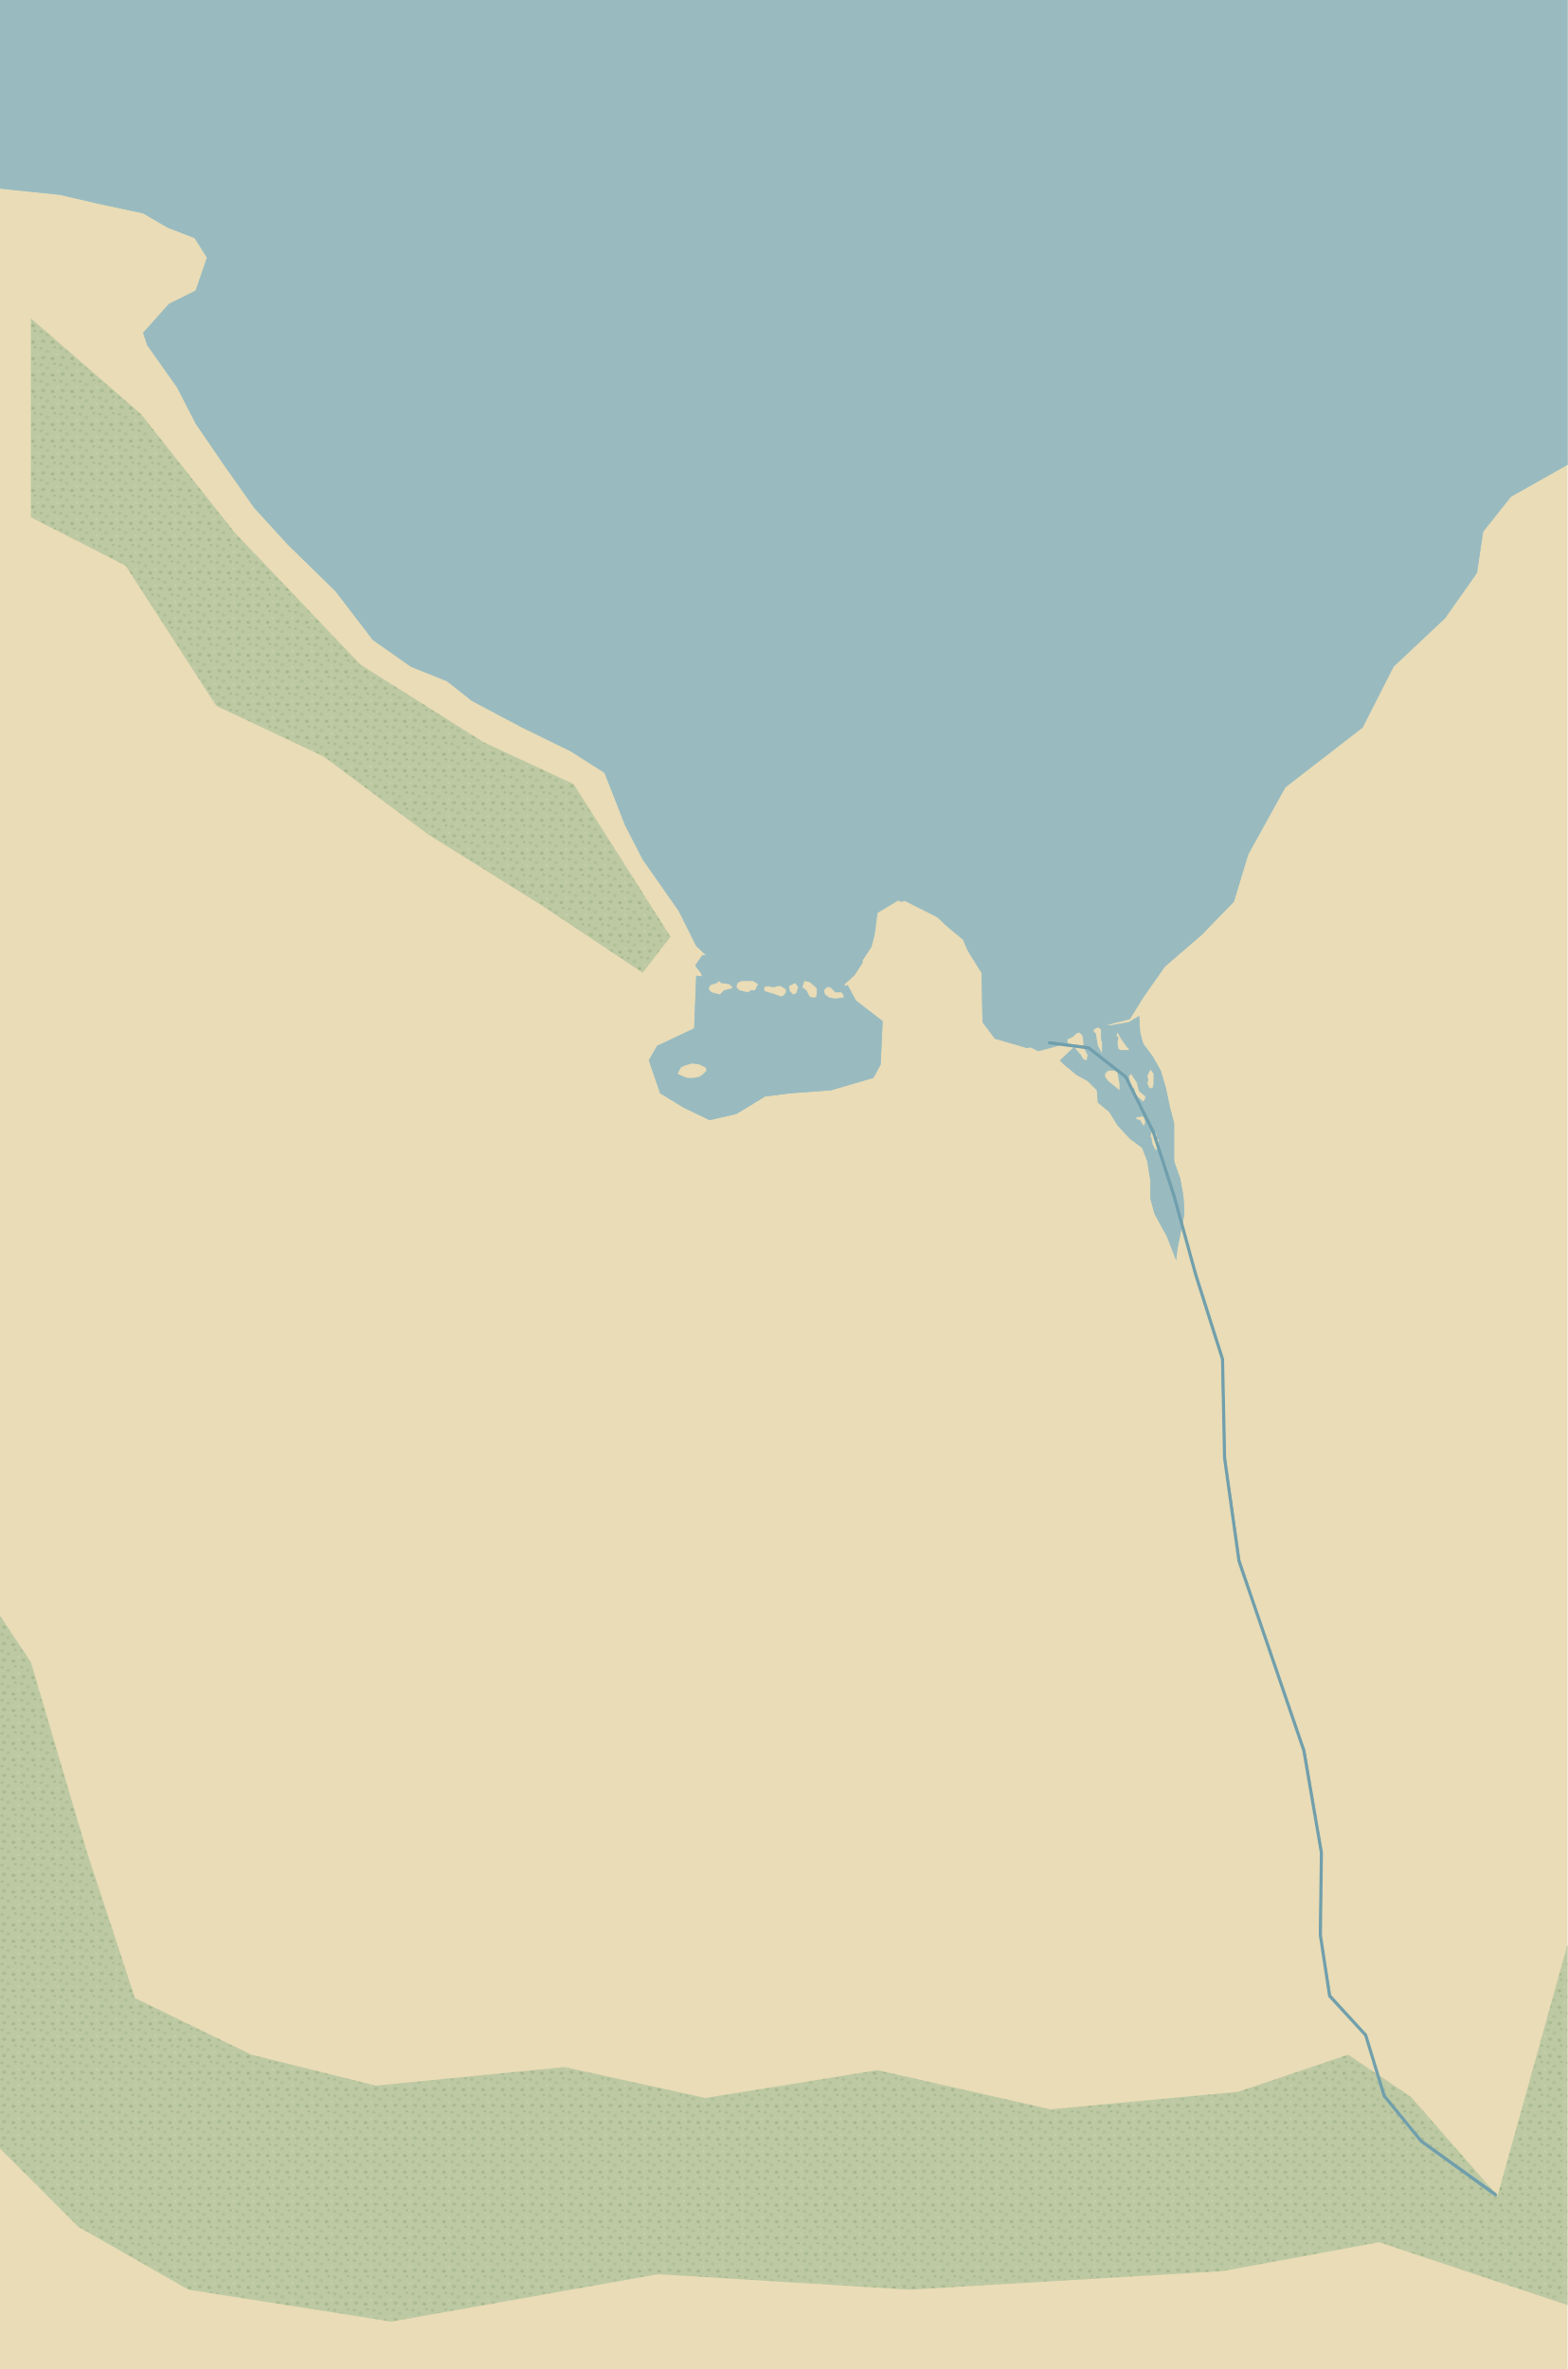
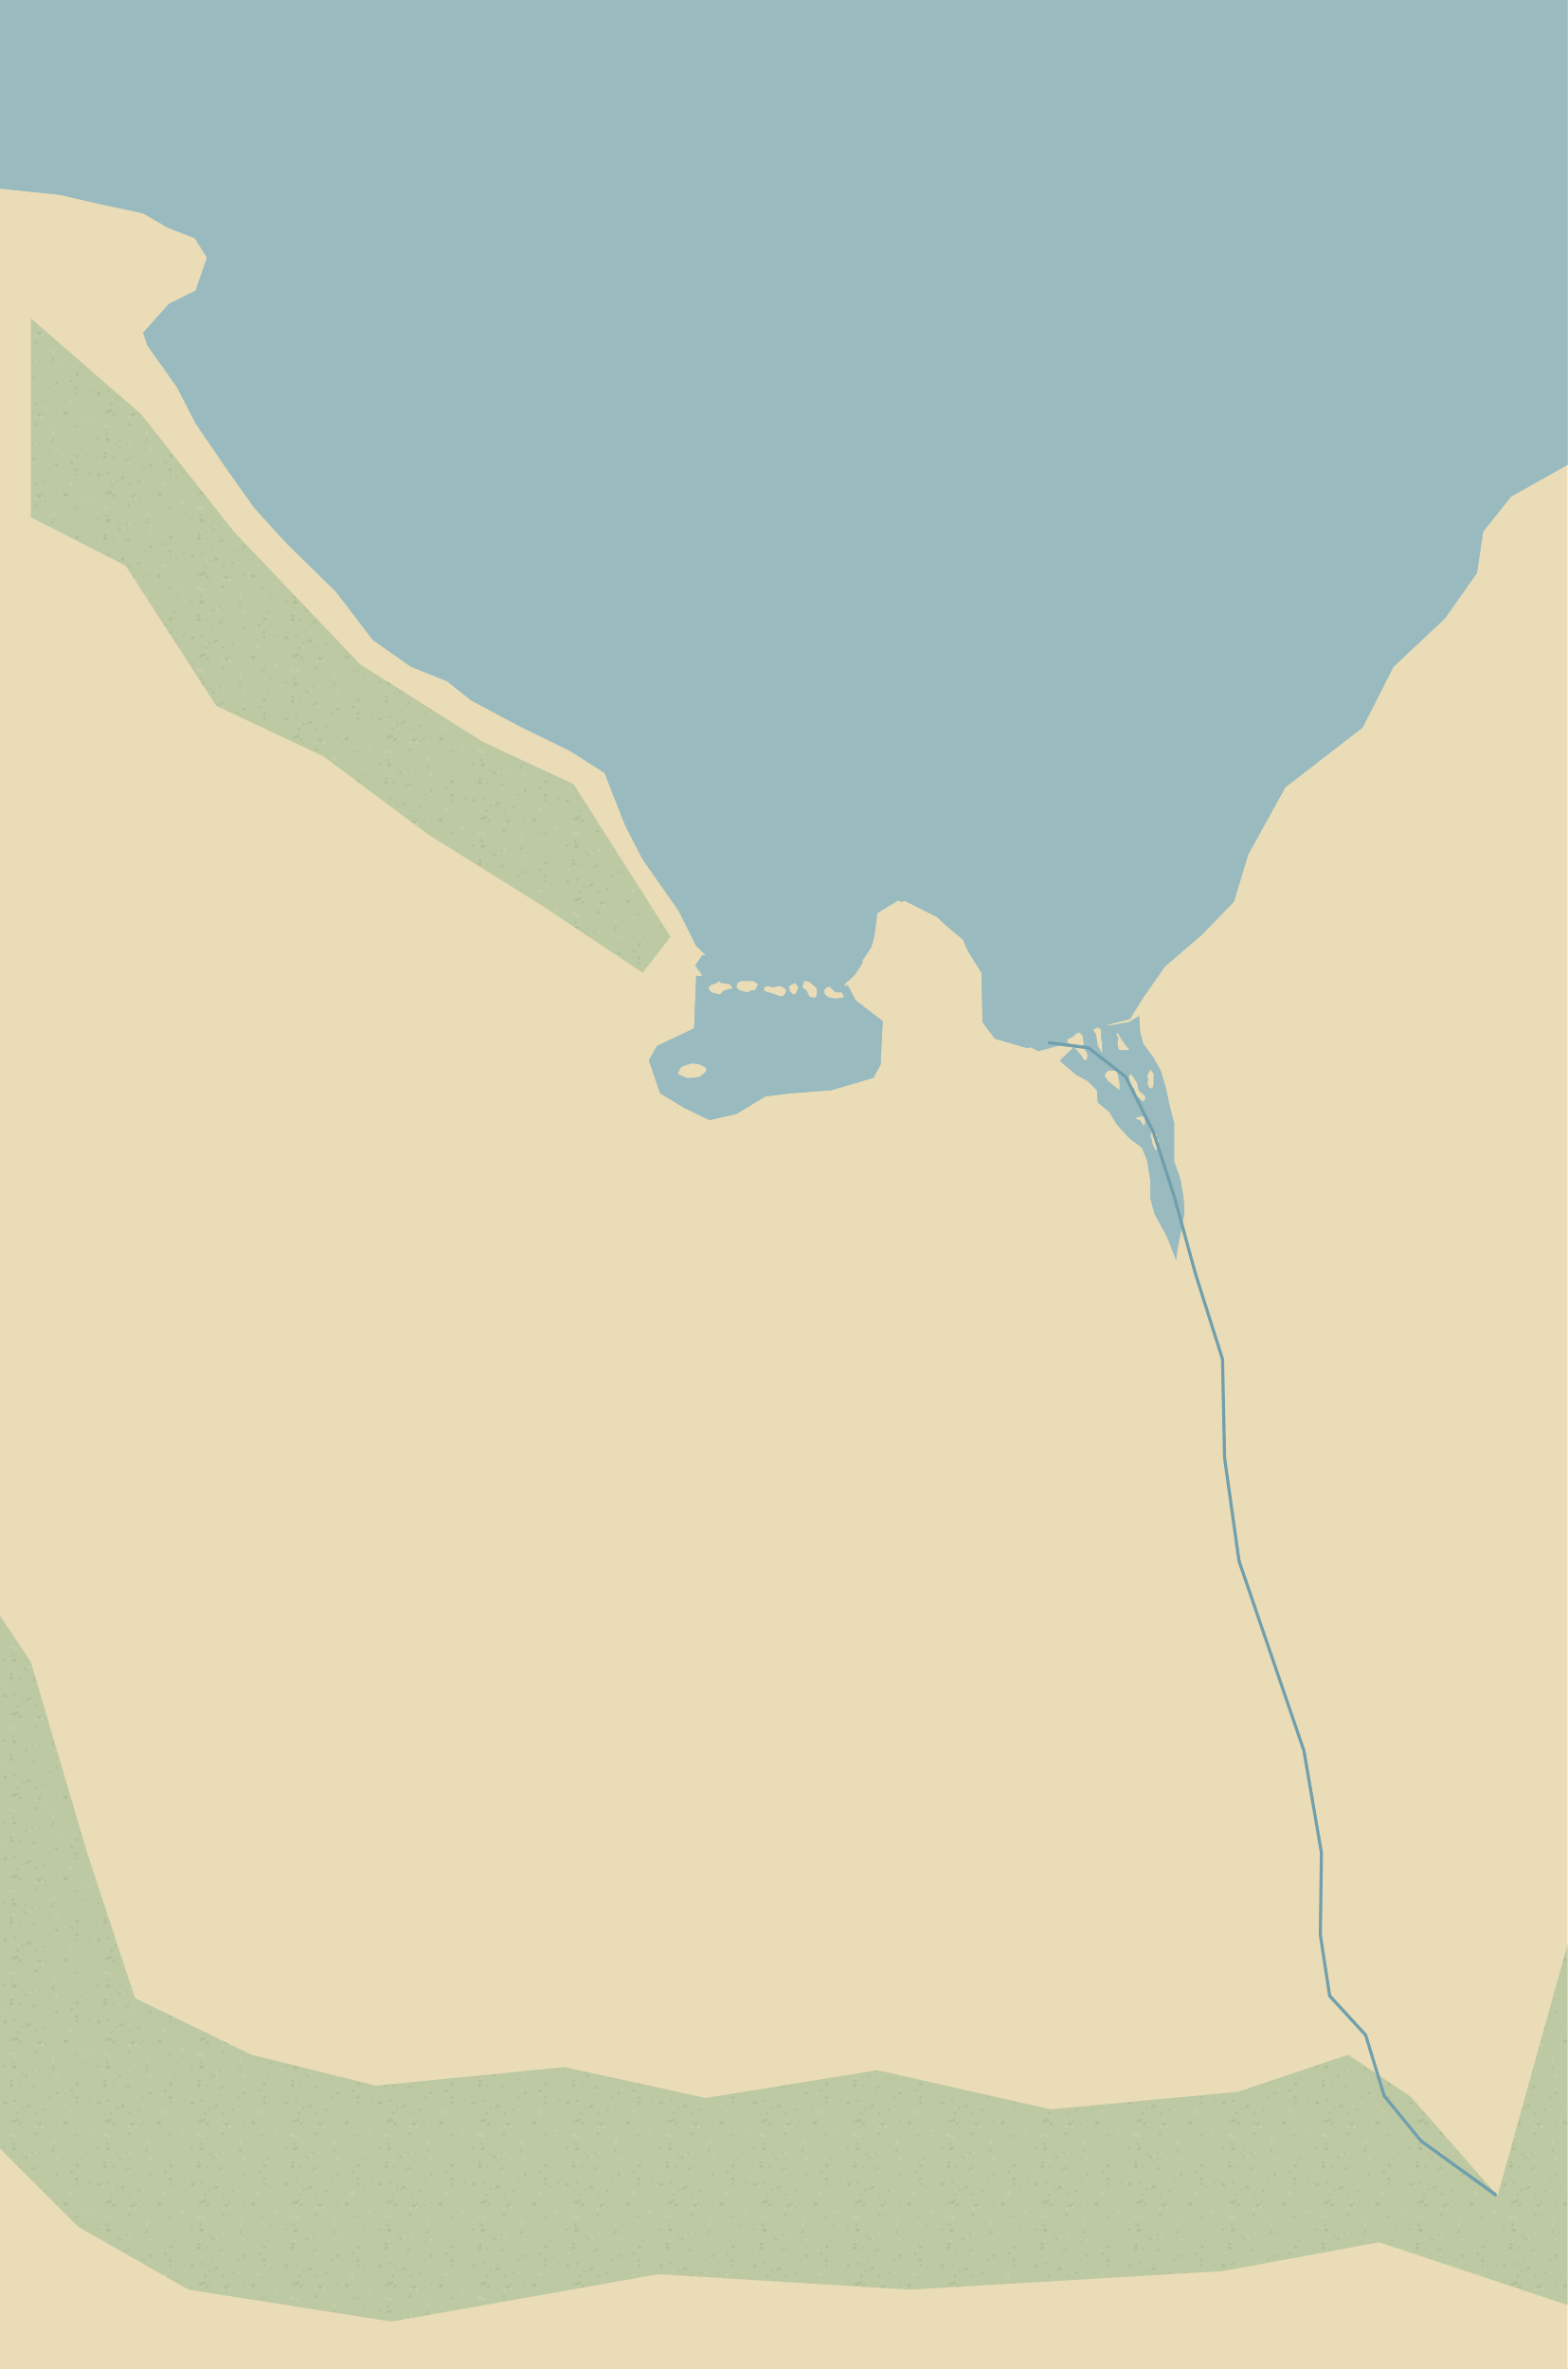
<svg xmlns="http://www.w3.org/2000/svg" viewBox="0 0 1000 1511" preserveAspectRatio="none">
  <defs>
-     <pattern id="forest" width="19" height="16" patternUnits="userSpaceOnUse">
-       <rect width="19" height="16" fill="#bdc9a3" />
-       <ellipse cx="2" cy="2" rx="1.7" ry="1.36" fill="#adbc94" />
-       <ellipse cx="8" cy="5" rx="2" ry="1.6" fill="#b1c098" />
-       <ellipse cx="15" cy="1" rx="1.3" ry="1.04" fill="#a7b98f" />
-       <ellipse cx="4" cy="11" rx="2.1" ry="1.68" fill="#abbc92" />
-       <ellipse cx="13" cy="12" rx="1.9" ry="1.52" fill="#a6b78c" />
-       <ellipse cx="18" cy="8" rx="1.2" ry="0.96" fill="#c7d0ae" />
+     <pattern id="forest" width="91" height="79" patternUnits="userSpaceOnUse">
+       <rect width="91" height="79" fill="#bdc9a3" />
+       <ellipse cx="6.277" cy="53.824" rx="1.073" ry="0.858" fill="#c5ceac" />
+       <ellipse cx="34.44" cy="53.986" rx="1.016" ry="0.812" fill="#c5ceac" />
+       <ellipse cx="54.764" cy="40.528" rx="1.592" ry="1.274" fill="#c5ceac" />
+       <ellipse cx="36.485" cy="7.213" rx="1.029" ry="0.823" fill="#b0bf98" />
+       <ellipse cx="34.948" cy="9.989" rx="1.515" ry="1.212" fill="#c5ceac" />
+       <ellipse cx="13.94" cy="31.24" rx="2.074" ry="1.659" fill="#afbe97" />
+       <ellipse cx="51.889" cy="30.516" rx="0.959" ry="0.767" fill="#b0bf98" />
+       <ellipse cx="18.863" cy="7.483" rx="1.099" ry="0.879" fill="#afbe97" />
+       <ellipse cx="78.544" cy="41.124" rx="1.024" ry="0.819" fill="#b0bf98" />
+       <ellipse cx="10.998" cy="48.461" rx="1.844" ry="1.475" fill="#afbe97" />
+       <ellipse cx="31.065" cy="51.48" rx="1.427" ry="1.141" fill="#b4c39f" />
+       <ellipse cx="75.111" cy="60.003" rx="0.96" ry="0.768" fill="#afbe97" />
+       <ellipse cx="34.284" cy="16.579" rx="1.625" ry="1.3" fill="#b0bf98" />
+       <ellipse cx="28.246" cy="68.654" rx="1.774" ry="1.419" fill="#afbe97" />
+       <ellipse cx="63.79" cy="6.018" rx="2.06" ry="1.648" fill="#b0bf98" />
+       <ellipse cx="33.44" cy="50.082" rx="1.948" ry="1.559" fill="#b4c39f" />
+       <ellipse cx="51.798" cy="25.449" rx="1.728" ry="1.382" fill="#c5ceac" />
+       <ellipse cx="40.662" cy="5.772" rx="0.903" ry="0.722" fill="#b0bf98" />
+       <ellipse cx="13.713" cy="4.245" rx="1.827" ry="1.462" fill="#afbe97" />
+       <ellipse cx="13.076" cy="41.861" rx="1.211" ry="0.969" fill="#c5ceac" />
+       <ellipse cx="74.713" cy="65.576" rx="1.363" ry="1.09" fill="#b0bf98" />
+       <ellipse cx="10.901" cy="18.045" rx="2.024" ry="1.619" fill="#c5ceac" />
+       <ellipse cx="19.489" cy="71.27" rx="1.384" ry="1.107" fill="#c5ceac" />
+       <ellipse cx="80.559" cy="26.897" rx="1.316" ry="1.053" fill="#b4c39f" />
+       <ellipse cx="48.695" cy="60.177" rx="1.125" ry="0.9" fill="#b0bf98" />
+       <ellipse cx="59.92" cy="72.994" rx="1.166" ry="0.933" fill="#b4c39f" />
+       <ellipse cx="69.011" cy="74.549" rx="1.887" ry="1.51" fill="#c5ceac" />
+       <ellipse cx="22.113" cy="36.457" rx="0.973" ry="0.779" fill="#b0bf98" />
+       <ellipse cx="5.018" cy="65.848" rx="1.916" ry="1.533" fill="#b0bf98" />
+       <ellipse cx="52.21" cy="22.235" rx="1.056" ry="0.845" fill="#c5ceac" />
+       <ellipse cx="16.142" cy="3.446" rx="1.739" ry="1.391" fill="#b0bf98" />
+       <ellipse cx="51.13" cy="33.331" rx="1.352" ry="1.082" fill="#b0bf98" />
+       <ellipse cx="4.253" cy="30.458" rx="1.294" ry="1.035" fill="#afbe97" />
+       <ellipse cx="48.748" cy="42.488" rx="1.082" ry="0.865" fill="#b4c39f" />
+       <ellipse cx="19.974" cy="6.201" rx="1.222" ry="0.978" fill="#afbe97" />
+       <ellipse cx="74.163" cy="60.987" rx="1.478" ry="1.182" fill="#afbe97" />
+       <ellipse cx="15.088" cy="19.3" rx="1.776" ry="1.42" fill="#c5ceac" />
+       <ellipse cx="85.483" cy="13.974" rx="1.583" ry="1.267" fill="#c5ceac" />
+       <ellipse cx="28.417" cy="38.109" rx="1.433" ry="1.146" fill="#c5ceac" />
+       <ellipse cx="74.857" cy="47.534" rx="1.769" ry="1.415" fill="#b0bf98" />
+       <ellipse cx="21.164" cy="70.942" rx="1.667" ry="1.334" fill="#b4c39f" />
+       <ellipse cx="54.541" cy="4.812" rx="1.03" ry="0.824" fill="#b0bf98" />
+       <ellipse cx="79.874" cy="68.226" rx="1.178" ry="0.942" fill="#b4c39f" />
+       <ellipse cx="54.909" cy="56.293" rx="1.52" ry="1.216" fill="#afbe97" />
+       <ellipse cx="17.439" cy="75.856" rx="1.403" ry="1.122" fill="#b0bf98" />
+       <ellipse cx="32.054" cy="35.327" rx="1.22" ry="0.976" fill="#b4c39f" />
+       <ellipse cx="12.729" cy="26.459" rx="1.299" ry="1.039" fill="#b0bf98" />
+       <ellipse cx="69.591" cy="53.972" rx="1.437" ry="1.15" fill="#afbe97" />
+       <ellipse cx="74.071" cy="18.385" rx="1.85" ry="1.48" fill="#b4c39f" />
+       <ellipse cx="34.828" cy="75.623" rx="1.188" ry="0.95" fill="#afbe97" />
+       <ellipse cx="47.808" cy="6.55" rx="1.118" ry="0.894" fill="#b4c39f" />
+       <ellipse cx="70.04" cy="18.588" rx="1.114" ry="0.891" fill="#b4c39f" />
+       <ellipse cx="25.18" cy="39.486" rx="1.996" ry="1.597" fill="#b4c39f" />
+       <ellipse cx="87.398" cy="63.812" rx="1.027" ry="0.822" fill="#afbe97" />
+       <ellipse cx="14.366" cy="63.828" rx="1.27" ry="1.016" fill="#afbe97" />
+       <ellipse cx="11.132" cy="44.668" rx="1.522" ry="1.217" fill="#b0bf98" />
+       <ellipse cx="34.964" cy="35.067" rx="1.451" ry="1.161" fill="#c5ceac" />
+       <ellipse cx="49.13" cy="72.615" rx="0.911" ry="0.729" fill="#c5ceac" />
+       <ellipse cx="43.929" cy="8.567" rx="1.029" ry="0.823" fill="#b4c39f" />
+       <ellipse cx="41.082" cy="9.399" rx="1.71" ry="1.368" fill="#c5ceac" />
+       <ellipse cx="43.755" cy="72.382" rx="1.33" ry="1.064" fill="#b0bf98" />
+       <ellipse cx="25.532" cy="70.284" rx="1.006" ry="0.805" fill="#afbe97" />
+       <ellipse cx="18.74" cy="48.891" rx="1.146" ry="0.917" fill="#b0bf98" />
+       <ellipse cx="38.229" cy="7.309" rx="1.662" ry="1.329" fill="#b0bf98" />
+       <ellipse cx="21.618" cy="10.622" rx="1.141" ry="0.913" fill="#b4c39f" />
+       <ellipse cx="23.79" cy="59.548" rx="0.947" ry="0.758" fill="#b0bf98" />
+       <ellipse cx="11.453" cy="4.928" rx="1.639" ry="1.311" fill="#b4c39f" />
+       <ellipse cx="25.023" cy="32.042" rx="1.124" ry="0.899" fill="#b4c39f" />
    </pattern>
-     <pattern id="hills" width="28" height="23" patternUnits="userSpaceOnUse">
-       <rect width="28" height="23" fill="#cec29d" />
-       <path d="M1.20,5.90 5.46,0.20 8.80,6.43ZM13.60,10.70 19.65,2.60 24.40,11.46ZM5.20,19.40 10.58,12.20 14.80,20.07ZM22.30,21.35 25.32,17.30 27.70,21.73Z" fill="#a6a187" />
-       <path d="M5.46,0.20 8.80,6.43 5.87,5.29ZM19.65,2.60 24.40,11.46 20.24,9.84ZM10.58,12.20 14.80,20.07 11.10,18.63ZM25.32,17.30 27.70,21.73 25.62,20.92Z" fill="#e2d6b1" />
-     </pattern>
-     <pattern id="forest1" href="#forest" patternTransform="scale(0.5)" />
-     <pattern id="hills1" href="#hills" patternTransform="scale(0.5)" />
-     <pattern id="forest2" href="#forest" patternTransform="scale(0.25)" />
-     <pattern id="hills2" href="#hills" patternTransform="scale(0.25)" />
-     <pattern id="forest3" href="#forest" patternTransform="scale(0.125)" />
-     <pattern id="hills3" href="#hills" patternTransform="scale(0.125)" />
-     <pattern id="forest4" href="#forest" patternTransform="scale(0.0625)" />
-     <pattern id="hills4" href="#hills" patternTransform="scale(0.0625)" />
-     <pattern id="forest5" href="#forest" patternTransform="scale(0.03125)" />
-     <pattern id="hills5" href="#hills" patternTransform="scale(0.03125)" />
-     <pattern id="forest6" href="#forest" patternTransform="scale(0.015625)" />
-     <pattern id="hills6" href="#hills" patternTransform="scale(0.015625)" />
-     <pattern id="forest7" href="#forest" patternTransform="scale(0.0078125)" />
-     <pattern id="hills7" href="#hills" patternTransform="scale(0.0078125)" />
-     <pattern id="forest8" href="#forest" patternTransform="scale(0.00390625)" />
-     <pattern id="hills8" href="#hills" patternTransform="scale(0.00390625)" />
-     <pattern id="forest9" href="#forest" patternTransform="scale(0.001953125)" />
-     <pattern id="hills9" href="#hills" patternTransform="scale(0.001953125)" />
-     <pattern id="forest10" href="#forest" patternTransform="scale(0.0009765625)" />
-     <pattern id="hills10" href="#hills" patternTransform="scale(0.0009765625)" />
-     <pattern id="forest11" href="#forest" patternTransform="scale(0.0004882812)" />
-     <pattern id="hills11" href="#hills" patternTransform="scale(0.0004882812)" />
  </defs>
-   <g id="z1" />
-   <g id="z2" />
-   <g id="z3" />
-   <g id="z4" />
-   <g id="z5" />
-   <g id="z6" />
-   <g id="z7" />
-   <g id="z8" />
-   <g id="z9" />
-   <g id="z10" />
-   <g id="z11" />
-   <style>:root:has(#z1:target) [fill="url(#forest)"]{fill:url(#forest1)}:root:has(#z1:target) [fill="url(#hills)"]{fill:url(#hills1)}:root:has(#z2:target) [fill="url(#forest)"]{fill:url(#forest2)}:root:has(#z2:target) [fill="url(#hills)"]{fill:url(#hills2)}:root:has(#z3:target) [fill="url(#forest)"]{fill:url(#forest3)}:root:has(#z3:target) [fill="url(#hills)"]{fill:url(#hills3)}:root:has(#z4:target) [fill="url(#forest)"]{fill:url(#forest4)}:root:has(#z4:target) [fill="url(#hills)"]{fill:url(#hills4)}:root:has(#z5:target) [fill="url(#forest)"]{fill:url(#forest5)}:root:has(#z5:target) [fill="url(#hills)"]{fill:url(#hills5)}:root:has(#z6:target) [fill="url(#forest)"]{fill:url(#forest6)}:root:has(#z6:target) [fill="url(#hills)"]{fill:url(#hills6)}:root:has(#z7:target) [fill="url(#forest)"]{fill:url(#forest7)}:root:has(#z7:target) [fill="url(#hills)"]{fill:url(#hills7)}:root:has(#z8:target) [fill="url(#forest)"]{fill:url(#forest8)}:root:has(#z8:target) [fill="url(#hills)"]{fill:url(#hills8)}:root:has(#z9:target) [fill="url(#forest)"]{fill:url(#forest9)}:root:has(#z9:target) [fill="url(#hills)"]{fill:url(#hills9)}:root:has(#z10:target) [fill="url(#forest)"]{fill:url(#forest10)}:root:has(#z10:target) [fill="url(#hills)"]{fill:url(#hills10)}:root:has(#z11:target) [fill="url(#forest)"]{fill:url(#forest11)}:root:has(#z11:target) [fill="url(#hills)"]{fill:url(#hills11)}</style>
  <rect width="100%" height="100%" fill="#e9dcb6" />
  <g transform="scale(0.6570302 0.6572423)">
    <path d="M0,0 1522,0 1522,451 1467,482 1440,516 1434,556 1403,600 1353,647 1323,706 1248,764 1212,829 1198,875 1167,907 1131,938 1110,968 1097,989 1065,997 1029,1011 997,1017 966,1008 954,992 953,944 933,912 910,890 878,874 855,886 846,919 825,951 788,959 756,948 700,941 676,918 659,884 624,834 607,801 587,750 554,729 505,705 458,680 434,661 399,647 362,621 326,574 279,528 247,493 218,452 190,411 172,376 143,335 139,323 164,295 190,282 201,250 189,231 163,221 139,207 97,198 58,189 0,183Z" fill="#99bbc0" fill-rule="evenodd" />
    <path d="M676,947 703,950 740,959 785,970 823,956 831,971 857,991 855,1033 848,1046 807,1058 767,1061 743,1064 715,1081 689,1087 664,1075 641,1061 630,1029 638,1015 674,998Z" fill="#99bbc0" fill-rule="evenodd" />
    <path d="M682,927 833,927 838,934 830,946 820,955 820,966 826,975 833,980 676,981 681,972 682,962 683,953 681,945 675,937Z" fill="#99bbc0" fill-rule="evenodd" />
    <path d="M998,1015 1019,1011 1036,1005 1053,998 1066,994 1079,995 1096,992 1106,986 1107,1002 1110,1013 1119,1025 1127,1039 1132,1056 1136,1075 1140,1090 1140,1113 1140,1127 1146,1144 1149,1161 1150,1178 1143,1213 1142,1223 1133,1200 1121,1178 1117,1163 1117,1146 1114,1127 1109,1114 1097,1105 1085,1092 1077,1079 1066,1070 1065,1058 1056,1049 1045,1043 1033,1033 1025,1025 1010,1021Z" fill="#99bbc0" fill-rule="evenodd" />
    <path d="M688,959 689,961 691,963 699,965 703,961 711,959 711,958 708,955 700,954 698,952 696,954 690,956Z" fill="#e9dcb6" fill-rule="evenodd" />
    <path d="M715,958 718,961 726,963 729,961 733,961 736,955 731,952 720,952 716,954Z" fill="#e9dcb6" fill-rule="evenodd" />
    <path d="M742,958 742,961 743,962 753,965 758,967 761,966 763,963 763,960 758,957 755,957 752,958 749,958 746,957Z" fill="#e9dcb6" fill-rule="evenodd" />
    <path d="M772,954 766,957 767,962 770,965 773,964 775,958Z" fill="#e9dcb6" fill-rule="evenodd" />
    <path d="M781,952 779,958 783,961 786,967 789,968 792,968 793,965 793,959 786,953Z" fill="#e9dcb6" fill-rule="evenodd" />
    <path d="M800,961 801,965 805,968 811,969 819,968 819,966 817,963 811,963 806,958 803,958Z" fill="#e9dcb6" fill-rule="evenodd" />
    <path d="M658,1042 661,1036 665,1034 672,1032 679,1033 685,1036 686,1039 683,1042 679,1045 673,1046 667,1046 662,1044Z" fill="#e9dcb6" fill-rule="evenodd" />
    <path d="M1045,1003 1042,1006 1036,1009 1037,1011 1036,1013 1042,1015 1048,1022 1049,1023 1052,1028 1055,1029 1056,1024 1052,1016 1052,1012 1051,1005 1048,1002Z" fill="#e9dcb6" fill-rule="evenodd" />
    <path d="M1066,997 1062,999 1062,1001 1064,1003 1066,1015 1070,1022 1070,1012 1069,1008 1069,999Z" fill="#e9dcb6" fill-rule="evenodd" />
    <path d="M1085,1002 1084,1005 1086,1007 1085,1012 1086,1018 1088,1019 1096,1019 1096,1018 1094,1016 1089,1009Z" fill="#e9dcb6" fill-rule="evenodd" />
    <path d="M1076,1039 1073,1042 1073,1045 1076,1049 1087,1058 1087,1052 1085,1041 1083,1039Z" fill="#e9dcb6" fill-rule="evenodd" />
    <path d="M1098,1042 1096,1045 1097,1049 1099,1055 1101,1056 1103,1063 1110,1069 1112,1066 1112,1064 1106,1059 1105,1056 1104,1051Z" fill="#e9dcb6" fill-rule="evenodd" />
    <path d="M1117,1038 1114,1044 1115,1048 1114,1051 1116,1056 1119,1056 1120,1052 1120,1042Z" fill="#e9dcb6" fill-rule="evenodd" />
    <path d="M1104,1084 1103,1086 1107,1087 1110,1092 1111,1092 1112,1089 1111,1085 1109,1083 1107,1084Z" fill="#e9dcb6" fill-rule="evenodd" />
    <path d="M1120,1097 1118,1099 1117,1103 1118,1104 1119,1110 1122,1116 1123,1116 1125,1111 1125,1106 1123,1105 1123,1101Z" fill="#e9dcb6" fill-rule="evenodd" />
    <path d="M826,953 848,918 852,886 872,874 907,889 935,912 951,951 950,986 956,1009 1005,1021 1050,1009 1026,1032 991,1036 945,1021 938,1000 939,968 918,930 884,913 864,919 857,944 837,968Z" fill="#e9dcb6" fill-rule="evenodd" />
  </g>
  <g transform="scale(0.6570302 0.6572423)">
    <path d="M0,0 1522,0 1522,451 1467,482 1440,516 1434,556 1403,600 1353,647 1323,706 1248,764 1212,829 1198,875 1167,907 1131,938 1110,968 1097,989 1065,997 1029,1011 997,1017 966,1008 954,992 953,944 933,912 910,890 878,874 855,886 846,919 825,951 788,959 756,948 700,941 676,918 659,884 624,834 607,801 587,750 554,729 505,705 458,680 434,661 399,647 362,621 326,574 279,528 247,493 218,452 190,411 172,376 143,335 139,323 164,295 190,282 201,250 189,231 163,221 139,207 97,198 58,189 0,183Z" fill="#99bbc0" fill-rule="evenodd" />
    <path d="M676,947 703,950 740,959 785,970 823,956 831,971 857,991 855,1033 848,1046 807,1058 767,1061 743,1064 715,1081 689,1087 664,1075 641,1061 630,1029 638,1015 674,998Z" fill="#99bbc0" fill-rule="evenodd" />
    <path d="M682,927 833,927 838,934 830,946 820,955 820,966 826,975 833,980 676,981 681,972 682,962 683,953 681,945 675,937Z" fill="#99bbc0" fill-rule="evenodd" />
    <path d="M998,1015 1019,1011 1036,1005 1053,998 1066,994 1079,995 1096,992 1106,986 1107,1002 1110,1013 1119,1025 1127,1039 1132,1056 1136,1075 1140,1090 1140,1113 1140,1127 1146,1144 1149,1161 1150,1178 1143,1213 1142,1223 1133,1200 1121,1178 1117,1163 1117,1146 1114,1127 1109,1114 1097,1105 1085,1092 1077,1079 1066,1070 1065,1058 1056,1049 1045,1043 1033,1033 1025,1025 1010,1021Z" fill="#99bbc0" fill-rule="evenodd" />
    <path d="M688,959 689,961 691,963 699,965 703,961 711,959 711,958 708,955 700,954 698,952 696,954 690,956Z" fill="#e9dcb6" fill-rule="evenodd" />
    <path d="M715,958 718,961 726,963 729,961 733,961 736,955 731,952 720,952 716,954Z" fill="#e9dcb6" fill-rule="evenodd" />
    <path d="M742,958 742,961 743,962 753,965 758,967 761,966 763,963 763,960 758,957 755,957 752,958 749,958 746,957Z" fill="#e9dcb6" fill-rule="evenodd" />
    <path d="M772,954 766,957 767,962 770,965 773,964 775,958Z" fill="#e9dcb6" fill-rule="evenodd" />
    <path d="M781,952 779,958 783,961 786,967 789,968 792,968 793,965 793,959 786,953Z" fill="#e9dcb6" fill-rule="evenodd" />
    <path d="M800,961 801,965 805,968 811,969 819,968 819,966 817,963 811,963 806,958 803,958Z" fill="#e9dcb6" fill-rule="evenodd" />
    <path d="M658,1042 661,1036 665,1034 672,1032 679,1033 685,1036 686,1039 683,1042 679,1045 673,1046 667,1046 662,1044Z" fill="#e9dcb6" fill-rule="evenodd" />
    <path d="M1045,1003 1042,1006 1036,1009 1037,1011 1036,1013 1042,1015 1048,1022 1049,1023 1052,1028 1055,1029 1056,1024 1052,1016 1052,1012 1051,1005 1048,1002Z" fill="#e9dcb6" fill-rule="evenodd" />
    <path d="M1066,997 1062,999 1062,1001 1064,1003 1066,1015 1070,1022 1070,1012 1069,1008 1069,999Z" fill="#e9dcb6" fill-rule="evenodd" />
    <path d="M1085,1002 1084,1005 1086,1007 1085,1012 1086,1018 1088,1019 1096,1019 1096,1018 1094,1016 1089,1009Z" fill="#e9dcb6" fill-rule="evenodd" />
    <path d="M1076,1039 1073,1042 1073,1045 1076,1049 1087,1058 1087,1052 1085,1041 1083,1039Z" fill="#e9dcb6" fill-rule="evenodd" />
    <path d="M1098,1042 1096,1045 1097,1049 1099,1055 1101,1056 1103,1063 1110,1069 1112,1066 1112,1064 1106,1059 1105,1056 1104,1051Z" fill="#e9dcb6" fill-rule="evenodd" />
    <path d="M1117,1038 1114,1044 1115,1048 1114,1051 1116,1056 1119,1056 1120,1052 1120,1042Z" fill="#e9dcb6" fill-rule="evenodd" />
    <path d="M1104,1084 1103,1086 1107,1087 1110,1092 1111,1092 1112,1089 1111,1085 1109,1083 1107,1084Z" fill="#e9dcb6" fill-rule="evenodd" />
    <path d="M1120,1097 1118,1099 1117,1103 1118,1104 1119,1110 1122,1116 1123,1116 1125,1111 1125,1106 1123,1105 1123,1101Z" fill="#e9dcb6" fill-rule="evenodd" />
    <path d="M826,953 848,918 852,886 872,874 907,889 935,912 951,951 950,986 956,1009 1005,1021 1050,1009 1026,1032 991,1036 945,1021 938,1000 939,968 918,930 884,913 864,919 857,944 837,968Z" fill="#e9dcb6" fill-rule="evenodd" />
    <path d="M0,1568 30,1613 84,1796 131,1939 244,1994 365,2024 548,2006 685,2036 852,2009 1020,2047 1202,2030 1309,1994 1370,2035 1454,2131 1522,1887 1522,2237 1339,2176 1187,2204 883,2222 639,2207 380,2253 183,2222 76,2161 0,2085Z" fill="url(#forest)" fill-rule="evenodd" />
    <path d="M30,309 137,402 228,517 350,645 469,720 557,761 651,909 624,944 525,878 416,810 314,734 210,685 122,549 30,502Z" fill="url(#forest)" fill-rule="evenodd" />
    <path d="M1019,1012 1057,1017 1093,1045 1120,1099 1140,1161 1161,1237 1187,1319 1189,1415 1203,1515 1238,1617 1266,1699 1283,1798 1282,1878 1291,1937 1326,1975 1344,2034 1380,2078 1452,2130" fill="none" fill-rule="evenodd" stroke="#6e9fae" stroke-width="3" stroke-linejoin="round" stroke-linecap="round" />
  </g>
-   <path d="M669.50,664.80 694.50,668.00 718.00,686.70 735.90,721.90 749.20,762.50 762.50,812.50 779.70,866.40 781.30,929.70 790.60,995.30 813.30,1062.50 832.00,1116.40 843.00,1181.30 842.20,1233.60 848.40,1272.70 871.10,1297.70 882.80,1336.70 907.00,1365.60 953.90,1399.20" fill="none" stroke="#729fab" stroke-width="1.25" stroke-linecap="round" stroke-linejoin="round" />
+   <path d="M669.50,664.80L692.52,667.75Q694.50,668.00 696.06,669.25L716.44,685.46Q718.00,686.70 718.91,688.48L735.00,720.12Q735.90,721.90 736.53,723.80L748.58,760.60Q749.20,762.50 749.72,764.43L761.99,810.57Q762.50,812.50 763.11,814.41L779.09,864.50Q779.70,866.40 779.75,868.40L781.25,927.70Q781.30,929.70 781.58,931.68L790.32,993.32Q790.60,995.30 791.24,997.19L812.66,1060.61Q813.30,1062.50 813.95,1064.39L831.34,1114.51Q832.00,1116.40 832.33,1118.37L842.67,1179.33Q843.00,1181.30 842.97,1183.30L842.23,1231.60Q842.20,1233.60 842.51,1235.57L848.09,1270.73Q848.40,1272.70 849.75,1274.18L869.75,1296.22Q871.10,1297.70 871.67,1299.62L882.22,1334.79Q882.80,1336.70 884.08,1338.23L905.72,1364.06Q907.00,1365.60 908.63,1366.76L953.90,1399.20" fill="none" stroke="#729fab" stroke-width="1.25" stroke-linecap="round" stroke-linejoin="round" />
</svg>
